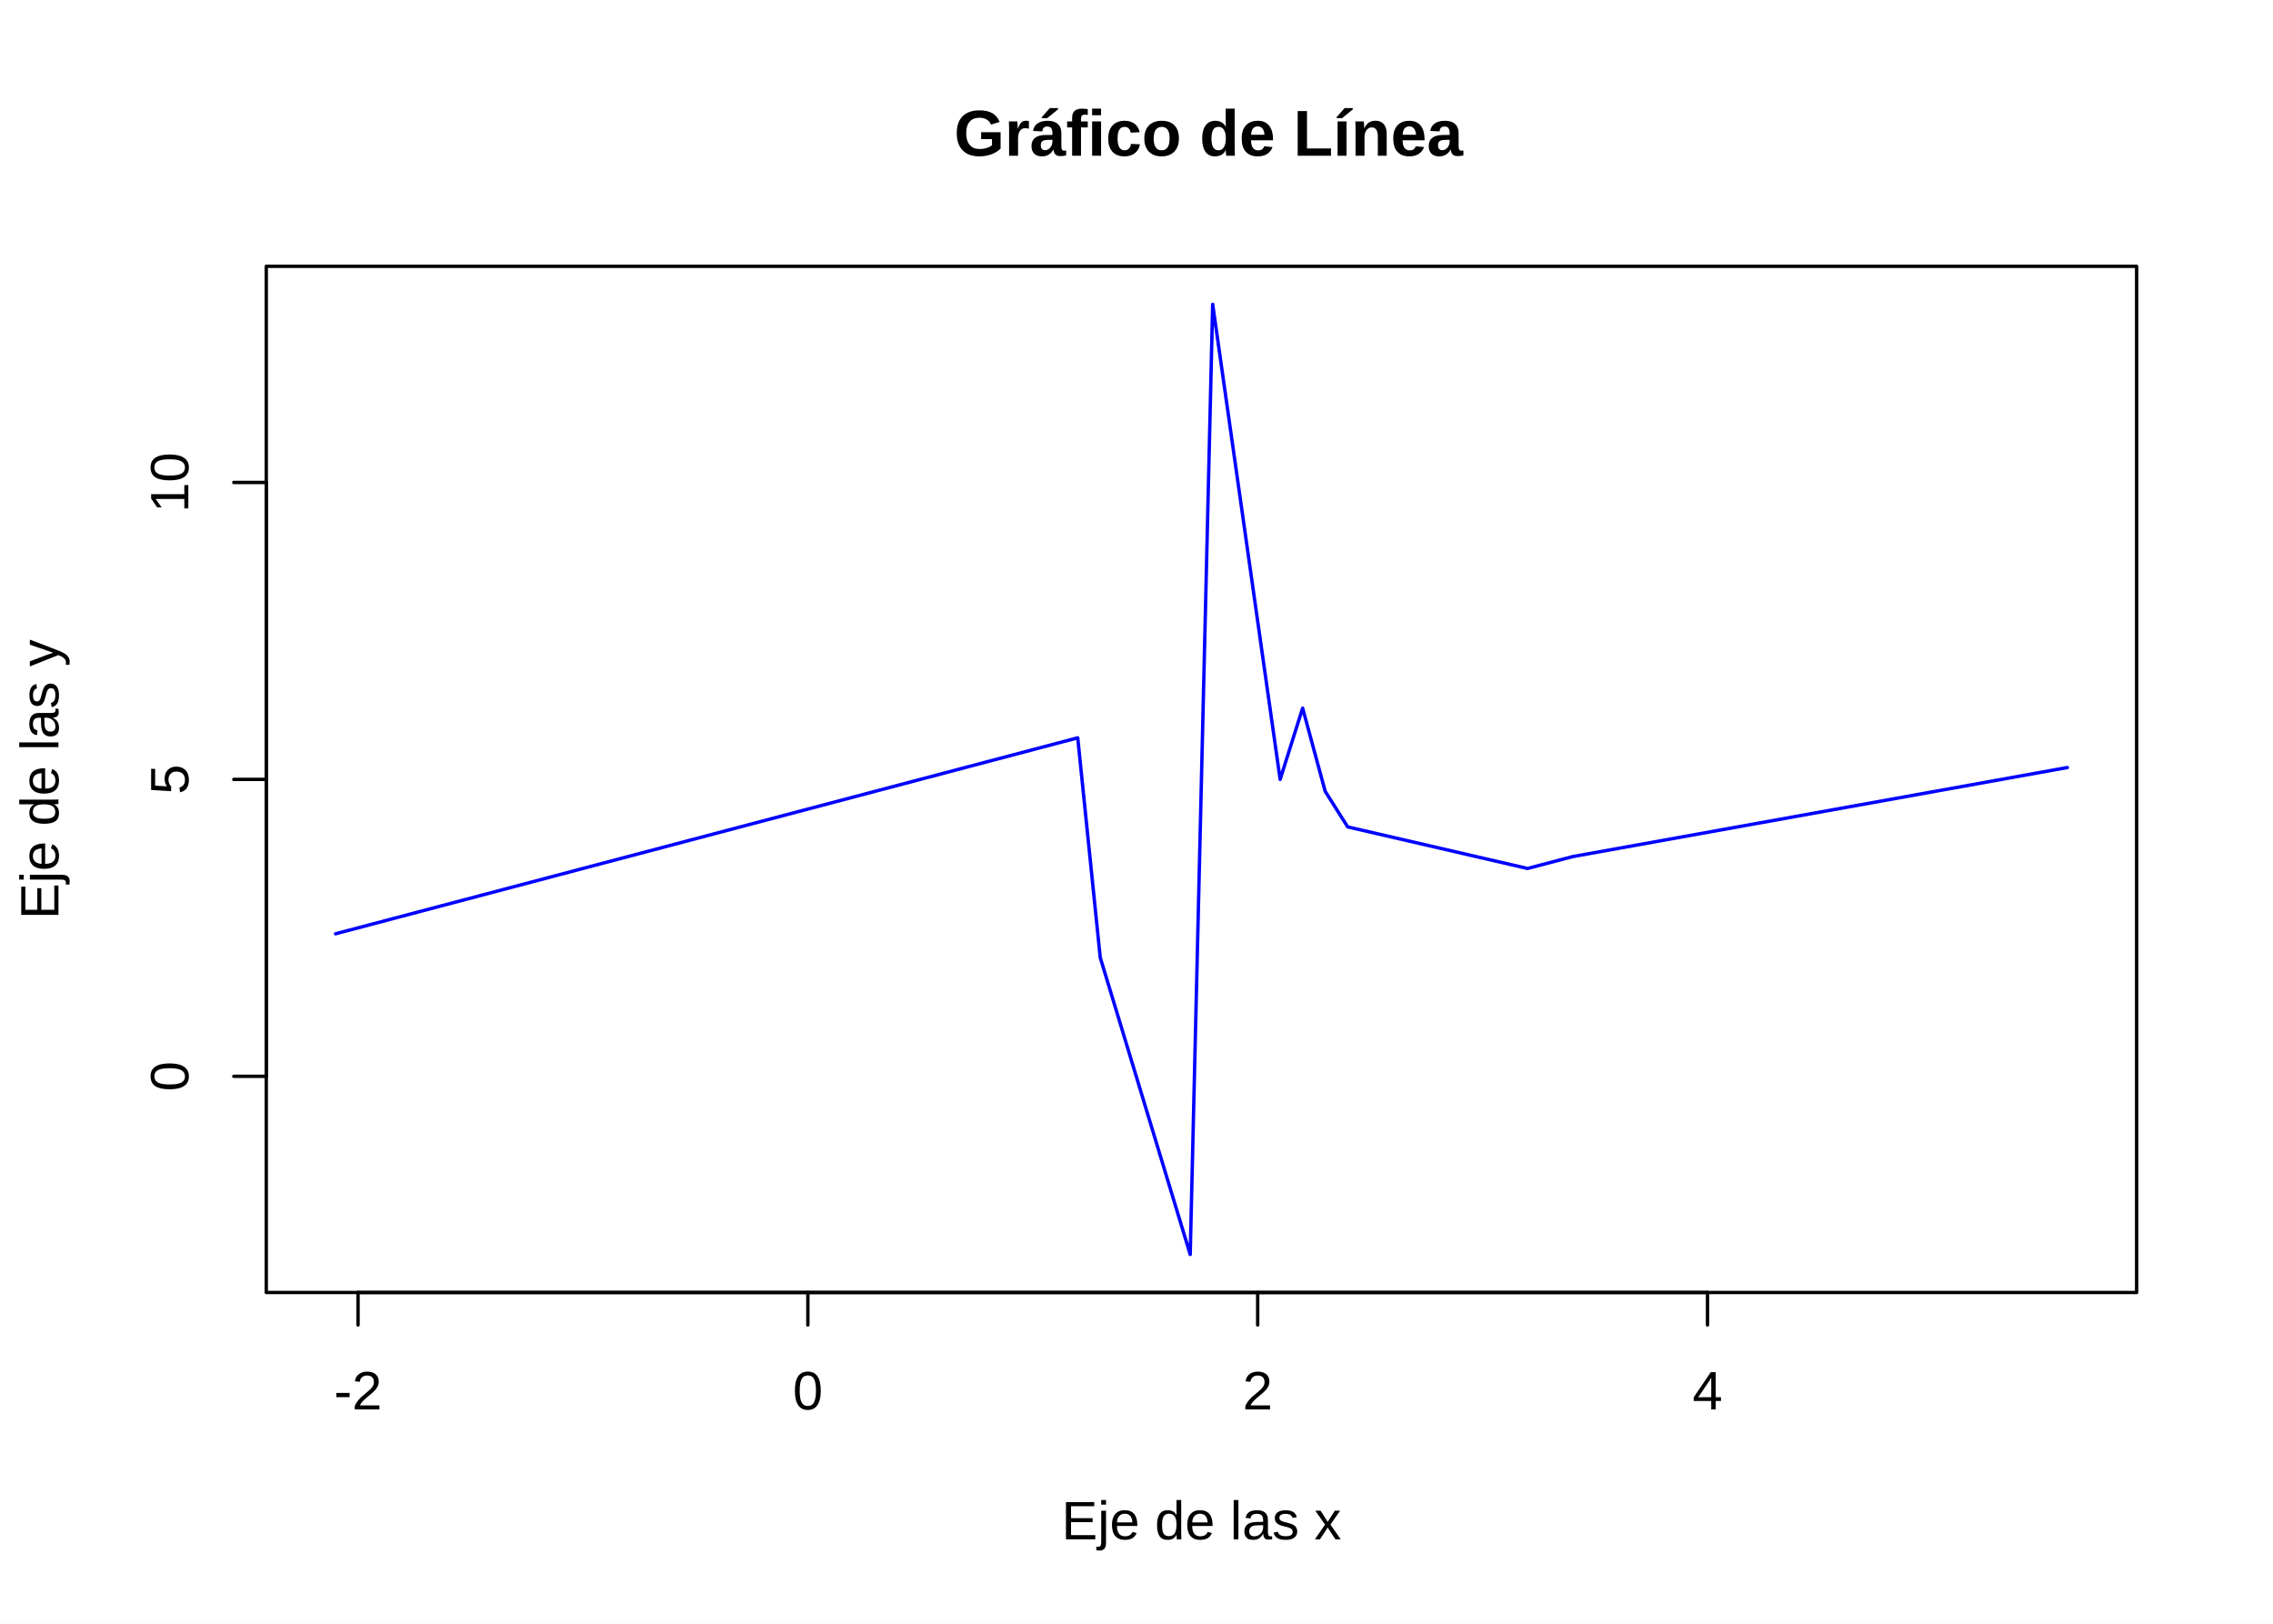
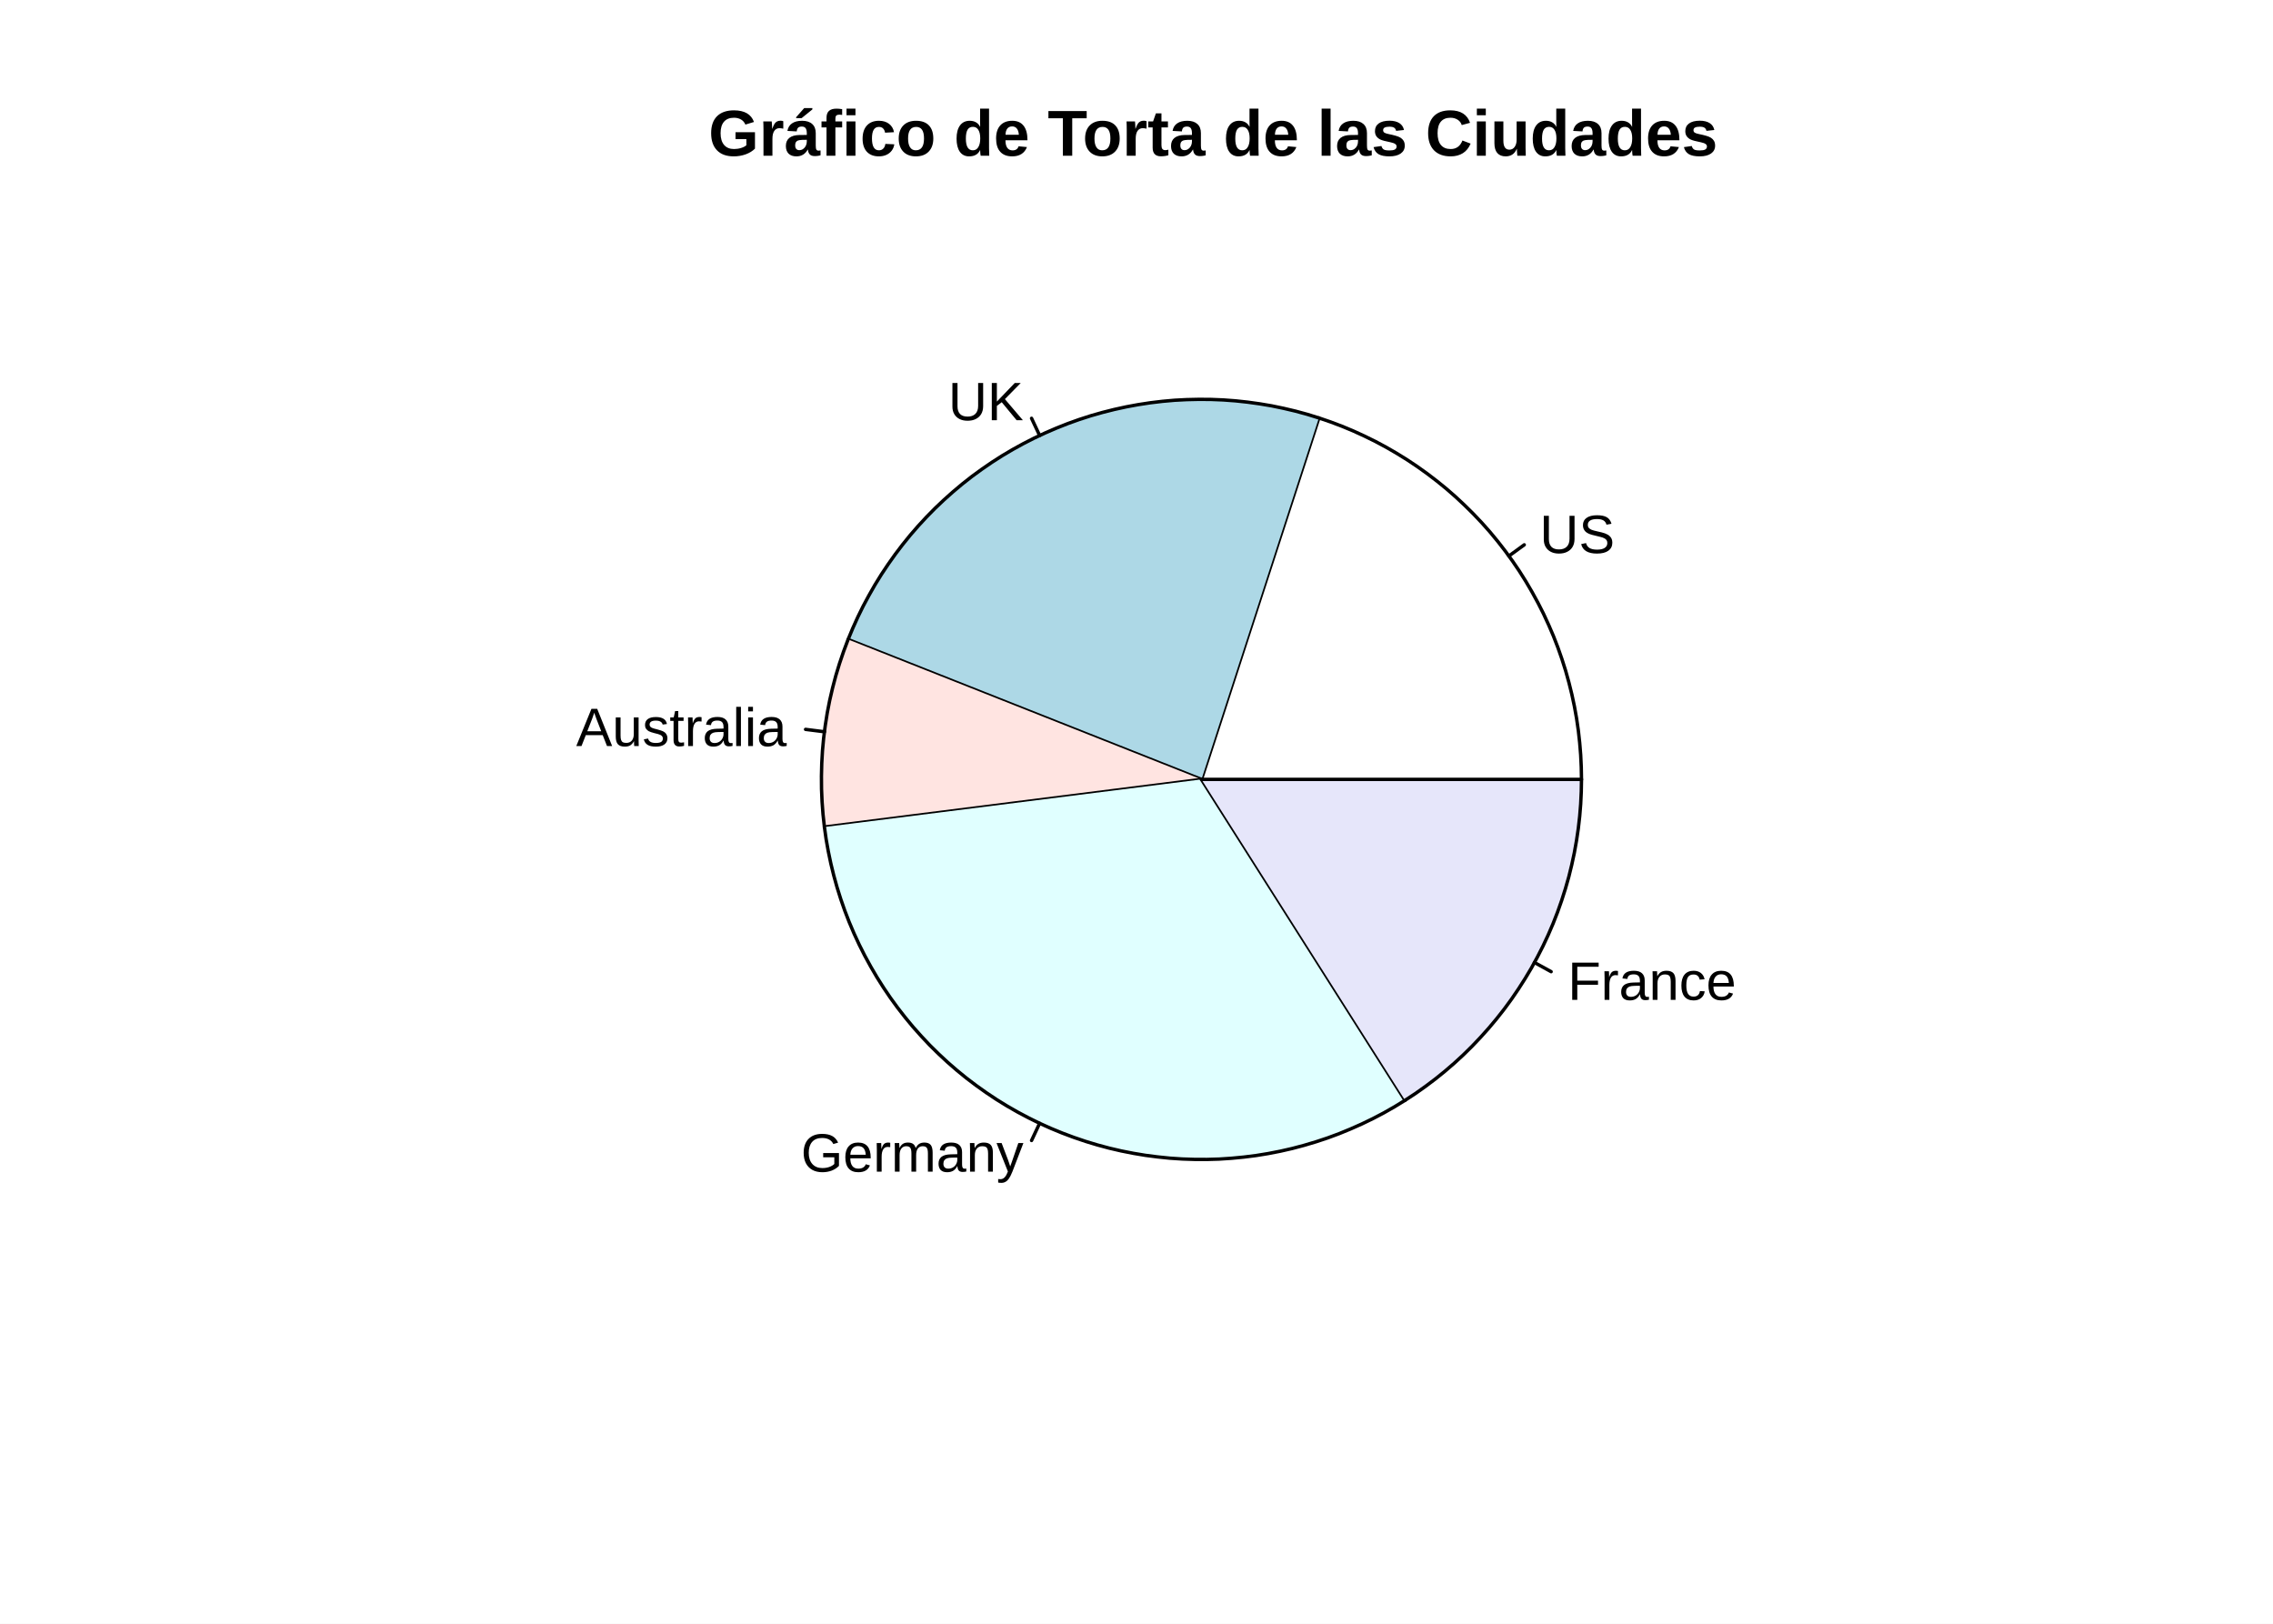
<svg xmlns="http://www.w3.org/2000/svg" viewBox="0 0 504.00 360.00">
  <defs>
    <style type="text/css">
    line, polyline, path, rect, circle {
      fill: none;
      stroke: #000000;
      stroke-linecap: round;
      stroke-linejoin: round;
      stroke-miterlimit: 10.00;
    }
  </style>
  </defs>
  <rect width="100%" height="100%" style="stroke: none; fill: #FFFFFF;" />
  <defs>
    <clipPath id="cpNTkuMDR8NDczLjc2fDI4Ni41Nnw1OS4wNA==">
      <rect x="59.04" y="59.04" width="414.72" height="227.52" />
    </clipPath>
  </defs>
-   <polyline points="74.40,207.03 238.97,163.58 243.96,212.30 263.91,278.13 268.89,67.47 283.85,172.80 288.84,157.00 293.83,175.43 298.82,183.33 338.71,192.55 348.69,189.92 458.40,170.17 " style="stroke-width: 0.75; stroke: #0000FF;" clip-path="url(#cpNTkuMDR8NDczLjc2fDI4Ni41Nnw1OS4wNA==)" />
+   <polyline points="350.67,172.80 350.62,170.09 350.49,167.37 350.27,164.67 349.97,161.97 349.58,159.28 349.10,156.61 348.53,153.95 347.88,151.32 347.15,148.70 346.33,146.12 345.43,143.55 344.45,141.02 343.38,138.53 342.24,136.06 341.01,133.64 339.71,131.26 338.34,128.92 336.89,126.62 335.36,124.37 333.77,122.18 332.10,120.03 330.37,117.94 328.57,115.91 326.70,113.94 324.77,112.03 322.79,110.18 320.74,108.39 318.64,106.68 316.48,105.03 314.27,103.45 312.01,101.94 309.70,100.51 307.35,99.15 304.96,97.87 302.52,96.67 300.05,95.54 297.55,94.50 295.01,93.54 292.44,92.66 266.40,172.80 " style="stroke-width: 0.75; fill: #FFFFFF;" clip-path="url(#cpNTkuMDR8NDczLjc2fDI4Ni41Nnw1OS4wNA==)" />
+   <polyline points="334.57,123.27 337.98,120.79 " style="stroke-width: 0.75;" clip-path="url(#cpNTkuMDR8NDczLjc2fDI4Ni41Nnw1OS4wNA==)" />
  <defs>
    <clipPath id="cpMHw1MDR8MzYwfDA=">
      <rect x="0.00" y="0.00" width="504.00" height="360.00" />
    </clipPath>
  </defs>
-   <line x1="79.39" y1="286.56" x2="378.61" y2="286.56" style="stroke-width: 0.75;" clip-path="url(#cpMHw1MDR8MzYwfDA=)" />
-   <line x1="79.39" y1="286.56" x2="79.39" y2="293.76" style="stroke-width: 0.75;" clip-path="url(#cpMHw1MDR8MzYwfDA=)" />
-   <line x1="179.13" y1="286.56" x2="179.13" y2="293.76" style="stroke-width: 0.75;" clip-path="url(#cpMHw1MDR8MzYwfDA=)" />
-   <line x1="278.87" y1="286.56" x2="278.87" y2="293.76" style="stroke-width: 0.75;" clip-path="url(#cpMHw1MDR8MzYwfDA=)" />
-   <line x1="378.61" y1="286.56" x2="378.61" y2="293.76" style="stroke-width: 0.75;" clip-path="url(#cpMHw1MDR8MzYwfDA=)" />
  <g clip-path="url(#cpMHw1MDR8MzYwfDA=)">
-     <text x="74.05" y="312.48" style="font-size: 12.00px; font-family: Arial;" textLength="10.67px" lengthAdjust="spacingAndGlyphs">-2</text>
+     <text x="341.39" y="122.61" style="font-size: 12.00px; font-family: Arial;" textLength="16.67px" lengthAdjust="spacingAndGlyphs">US</text>
+   </g>
+   <defs>
+     <clipPath id="cpNTkuMDR8NDczLjc2fDI4Ni41Nnw1OS4wNA==">
+       <rect x="59.04" y="59.04" width="414.72" height="227.52" />
+     </clipPath>
+   </defs>
+   <polyline points="292.44,92.66 289.86,91.86 287.25,91.15 284.62,90.53 281.97,89.98 279.30,89.53 276.63,89.16 273.94,88.87 271.24,88.67 268.54,88.56 265.84,88.54 263.13,88.60 260.43,88.74 257.74,88.98 255.06,89.30 252.38,89.71 249.73,90.20 247.08,90.78 244.46,91.44 241.86,92.18 239.29,93.01 236.75,93.92 234.23,94.92 231.75,95.99 229.30,97.14 226.89,98.37 224.53,99.67 222.20,101.05 219.92,102.51 217.69,104.04 215.51,105.63 213.38,107.30 211.31,109.04 209.29,110.84 207.33,112.70 205.44,114.62 203.60,116.61 201.83,118.65 200.13,120.75 198.49,122.91 196.93,125.11 195.43,127.36 194.01,129.66 192.67,132.01 191.39,134.39 190.20,136.82 189.09,139.28 188.05,141.78 266.40,172.80 " style="stroke-width: 0.75; fill: #ADD8E6;" clip-path="url(#cpNTkuMDR8NDczLjc2fDI4Ni41Nnw1OS4wNA==)" />
+   <polyline points="230.52,96.55 228.73,92.74 " style="stroke-width: 0.75;" clip-path="url(#cpNTkuMDR8NDczLjc2fDI4Ni41Nnw1OS4wNA==)" />
+   <defs>
+     <clipPath id="cpMHw1MDR8MzYwfDA=">
+       <rect x="0.00" y="0.00" width="504.00" height="360.00" />
+     </clipPath>
+   </defs>
+   <g clip-path="url(#cpMHw1MDR8MzYwfDA=)">
+     <text x="210.26" y="93.16" style="font-size: 12.00px; font-family: Arial;" textLength="16.67px" lengthAdjust="spacingAndGlyphs">UK</text>
+   </g>
+   <defs>
+     <clipPath id="cpNTkuMDR8NDczLjc2fDI4Ni41Nnw1OS4wNA==">
+       <rect x="59.04" y="59.04" width="414.72" height="227.52" />
+     </clipPath>
+   </defs>
+   <polyline points="188.05,141.78 187.06,144.42 186.15,147.10 185.33,149.80 184.61,152.53 183.97,155.28 183.43,158.05 182.99,160.84 182.63,163.64 182.37,166.45 182.21,169.27 182.14,172.09 182.16,174.92 182.28,177.74 182.49,180.55 182.80,183.36 266.40,172.80 " style="stroke-width: 0.75; fill: #FFE4E1;" clip-path="url(#cpNTkuMDR8NDczLjc2fDI4Ni41Nnw1OS4wNA==)" />
+   <polyline points="182.80,162.24 178.62,161.71 " style="stroke-width: 0.75;" clip-path="url(#cpNTkuMDR8NDczLjc2fDI4Ni41Nnw1OS4wNA==)" />
+   <defs>
+     <clipPath id="cpMHw1MDR8MzYwfDA=">
+       <rect x="0.00" y="0.00" width="504.00" height="360.00" />
+     </clipPath>
+   </defs>
+   <g clip-path="url(#cpMHw1MDR8MzYwfDA=)">
+     <text x="127.75" y="165.41" style="font-size: 12.00px; font-family: Arial;" textLength="46.69px" lengthAdjust="spacingAndGlyphs">Australia</text>
+   </g>
+   <defs>
+     <clipPath id="cpNTkuMDR8NDczLjc2fDI4Ni41Nnw1OS4wNA==">
+       <rect x="59.04" y="59.04" width="414.72" height="227.52" />
+     </clipPath>
+   </defs>
+   <polyline points="182.80,183.36 183.18,186.07 183.66,188.76 184.22,191.43 184.87,194.09 185.60,196.72 186.42,199.33 187.32,201.91 188.30,204.45 189.37,206.97 190.52,209.45 191.75,211.89 193.06,214.29 194.44,216.65 195.90,218.96 197.43,221.22 199.04,223.43 200.72,225.59 202.46,227.69 204.28,229.73 206.15,231.72 208.10,233.64 210.10,235.50 212.16,237.29 214.28,239.02 216.46,240.67 218.68,242.25 220.96,243.77 223.28,245.20 225.65,246.56 228.07,247.84 230.52,249.05 233.01,250.17 235.54,251.21 238.10,252.17 240.69,253.05 243.30,253.84 245.94,254.55 248.60,255.17 251.28,255.70 253.98,256.15 256.69,256.50 259.41,256.78 262.13,256.96 264.86,257.05 267.60,257.06 270.33,256.98 273.05,256.80 275.77,256.54 278.48,256.20 281.18,255.76 283.86,255.24 286.53,254.63 289.17,253.93 291.79,253.15 294.38,252.29 296.94,251.34 299.47,250.30 301.97,249.19 304.43,248.00 306.85,246.73 309.22,245.38 311.55,243.95 266.40,172.80 " style="stroke-width: 0.75; fill: #E0FFFF;" clip-path="url(#cpNTkuMDR8NDczLjc2fDI4Ni41Nnw1OS4wNA==)" />
+   <polyline points="230.52,249.05 228.73,252.86 " style="stroke-width: 0.75;" clip-path="url(#cpNTkuMDR8NDczLjc2fDI4Ni41Nnw1OS4wNA==)" />
+   <defs>
+     <clipPath id="cpMHw1MDR8MzYwfDA=">
+       <rect x="0.00" y="0.00" width="504.00" height="360.00" />
+     </clipPath>
+   </defs>
+   <g clip-path="url(#cpMHw1MDR8MzYwfDA=)">
+     <text x="177.59" y="259.77" style="font-size: 12.00px; font-family: Arial;" textLength="49.35px" lengthAdjust="spacingAndGlyphs">Germany</text>
+   </g>
+   <defs>
+     <clipPath id="cpNTkuMDR8NDczLjc2fDI4Ni41Nnw1OS4wNA==">
+       <rect x="59.04" y="59.04" width="414.72" height="227.52" />
+     </clipPath>
+   </defs>
+   <polyline points="311.55,243.95 313.84,242.45 316.07,240.87 318.25,239.23 320.38,237.51 322.45,235.73 324.46,233.88 326.41,231.96 328.29,229.98 330.11,227.95 331.87,225.85 333.56,223.70 335.17,221.50 336.71,219.24 338.18,216.94 339.58,214.59 340.89,212.19 342.13,209.76 343.29,207.28 344.37,204.77 345.36,202.23 346.27,199.65 347.10,197.05 347.85,194.42 348.50,191.77 349.08,189.09 349.56,186.40 349.96,183.70 350.27,180.99 350.49,178.26 350.62,175.53 350.67,172.80 266.40,172.80 " style="stroke-width: 0.75; fill: #E6E6FA;" clip-path="url(#cpNTkuMDR8NDczLjc2fDI4Ni41Nnw1OS4wNA==)" />
+   <polyline points="340.24,213.40 343.94,215.43 " style="stroke-width: 0.75;" clip-path="url(#cpNTkuMDR8NDczLjc2fDI4Ni41Nnw1OS4wNA==)" />
+   <defs>
+     <clipPath id="cpMHw1MDR8MzYwfDA=">
+       <rect x="0.00" y="0.00" width="504.00" height="360.00" />
+     </clipPath>
+   </defs>
+   <g clip-path="url(#cpMHw1MDR8MzYwfDA=)">
+     <text x="347.63" y="221.68" style="font-size: 12.00px; font-family: Arial;" textLength="37.35px" lengthAdjust="spacingAndGlyphs">France</text>
  </g>
  <g clip-path="url(#cpMHw1MDR8MzYwfDA=)">
-     <text x="175.79" y="312.48" style="font-size: 12.00px; font-family: Arial;" textLength="6.67px" lengthAdjust="spacingAndGlyphs">0</text>
-   </g>
-   <g clip-path="url(#cpMHw1MDR8MzYwfDA=)">
-     <text x="275.53" y="312.48" style="font-size: 12.00px; font-family: Arial;" textLength="6.67px" lengthAdjust="spacingAndGlyphs">2</text>
-   </g>
-   <g clip-path="url(#cpMHw1MDR8MzYwfDA=)">
-     <text x="375.27" y="312.48" style="font-size: 12.00px; font-family: Arial;" textLength="6.67px" lengthAdjust="spacingAndGlyphs">4</text>
-   </g>
-   <line x1="59.04" y1="238.63" x2="59.04" y2="106.97" style="stroke-width: 0.75;" clip-path="url(#cpMHw1MDR8MzYwfDA=)" />
-   <line x1="59.04" y1="238.63" x2="51.84" y2="238.63" style="stroke-width: 0.75;" clip-path="url(#cpMHw1MDR8MzYwfDA=)" />
-   <line x1="59.04" y1="172.80" x2="51.84" y2="172.80" style="stroke-width: 0.75;" clip-path="url(#cpMHw1MDR8MzYwfDA=)" />
-   <line x1="59.04" y1="106.97" x2="51.84" y2="106.97" style="stroke-width: 0.75;" clip-path="url(#cpMHw1MDR8MzYwfDA=)" />
-   <g clip-path="url(#cpMHw1MDR8MzYwfDA=)">
-     <text transform="translate(41.76,241.97) rotate(-90)" style="font-size: 12.00px; font-family: Arial;" textLength="6.67px" lengthAdjust="spacingAndGlyphs">0</text>
-   </g>
-   <g clip-path="url(#cpMHw1MDR8MzYwfDA=)">
-     <text transform="translate(41.76,176.14) rotate(-90)" style="font-size: 12.00px; font-family: Arial;" textLength="6.67px" lengthAdjust="spacingAndGlyphs">5</text>
-   </g>
-   <g clip-path="url(#cpMHw1MDR8MzYwfDA=)">
-     <text transform="translate(41.76,113.64) rotate(-90)" style="font-size: 12.00px; font-family: Arial;" textLength="13.35px" lengthAdjust="spacingAndGlyphs">10</text>
-   </g>
-   <polyline points="59.04,286.56 473.76,286.56 473.76,59.04 59.04,59.04 59.04,286.56 " style="stroke-width: 0.75;" clip-path="url(#cpMHw1MDR8MzYwfDA=)" />
-   <g clip-path="url(#cpMHw1MDR8MzYwfDA=)">
-     <text x="211.55" y="34.53" style="font-size: 14.40px; font-weight: bold; font-family: Arial;" textLength="109.70px" lengthAdjust="spacingAndGlyphs">Gráfico de Línea</text>
-   </g>
-   <g clip-path="url(#cpMHw1MDR8MzYwfDA=)">
-     <text x="235.38" y="341.28" style="font-size: 12.00px; font-family: Arial;" textLength="62.03px" lengthAdjust="spacingAndGlyphs">Eje de las x</text>
-   </g>
-   <g clip-path="url(#cpMHw1MDR8MzYwfDA=)">
-     <text transform="translate(12.96,203.82) rotate(-90)" style="font-size: 12.00px; font-family: Arial;" textLength="62.03px" lengthAdjust="spacingAndGlyphs">Eje de las y</text>
+     <text x="157.09" y="34.53" style="font-size: 14.40px; font-weight: bold; font-family: Arial;" textLength="218.61px" lengthAdjust="spacingAndGlyphs">Gráfico de Torta de las Ciudades</text>
  </g>
</svg>
